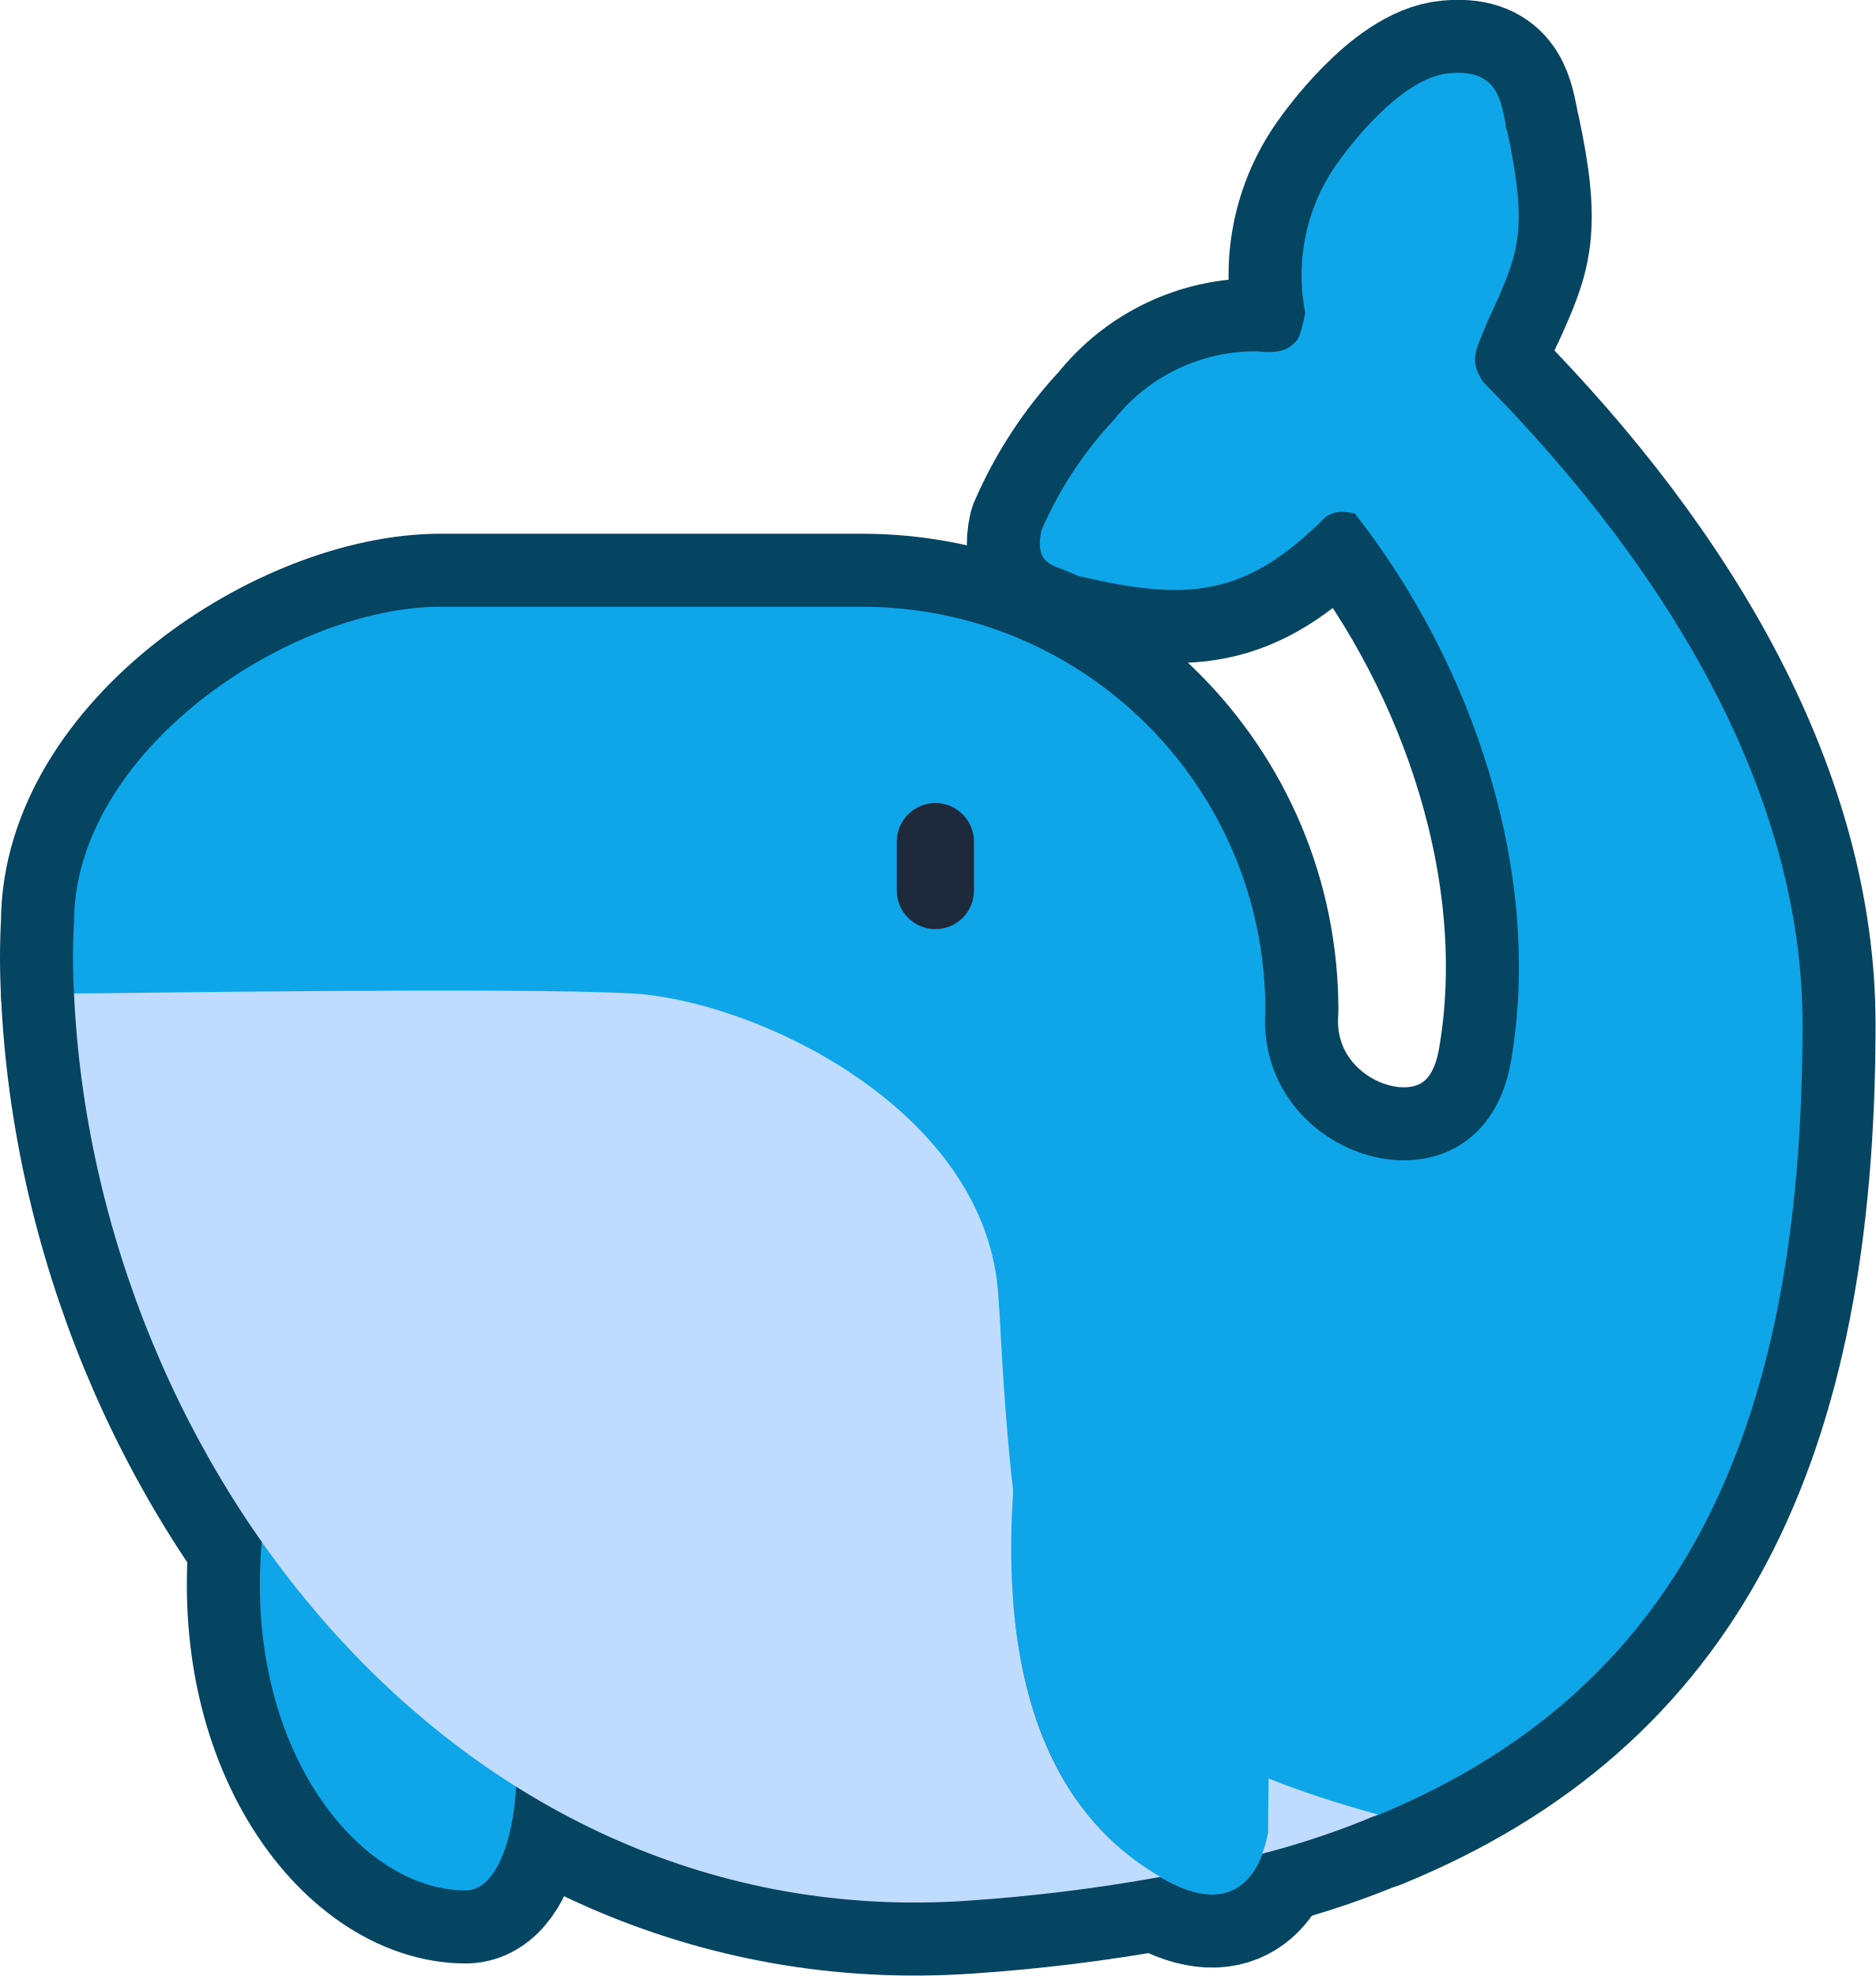
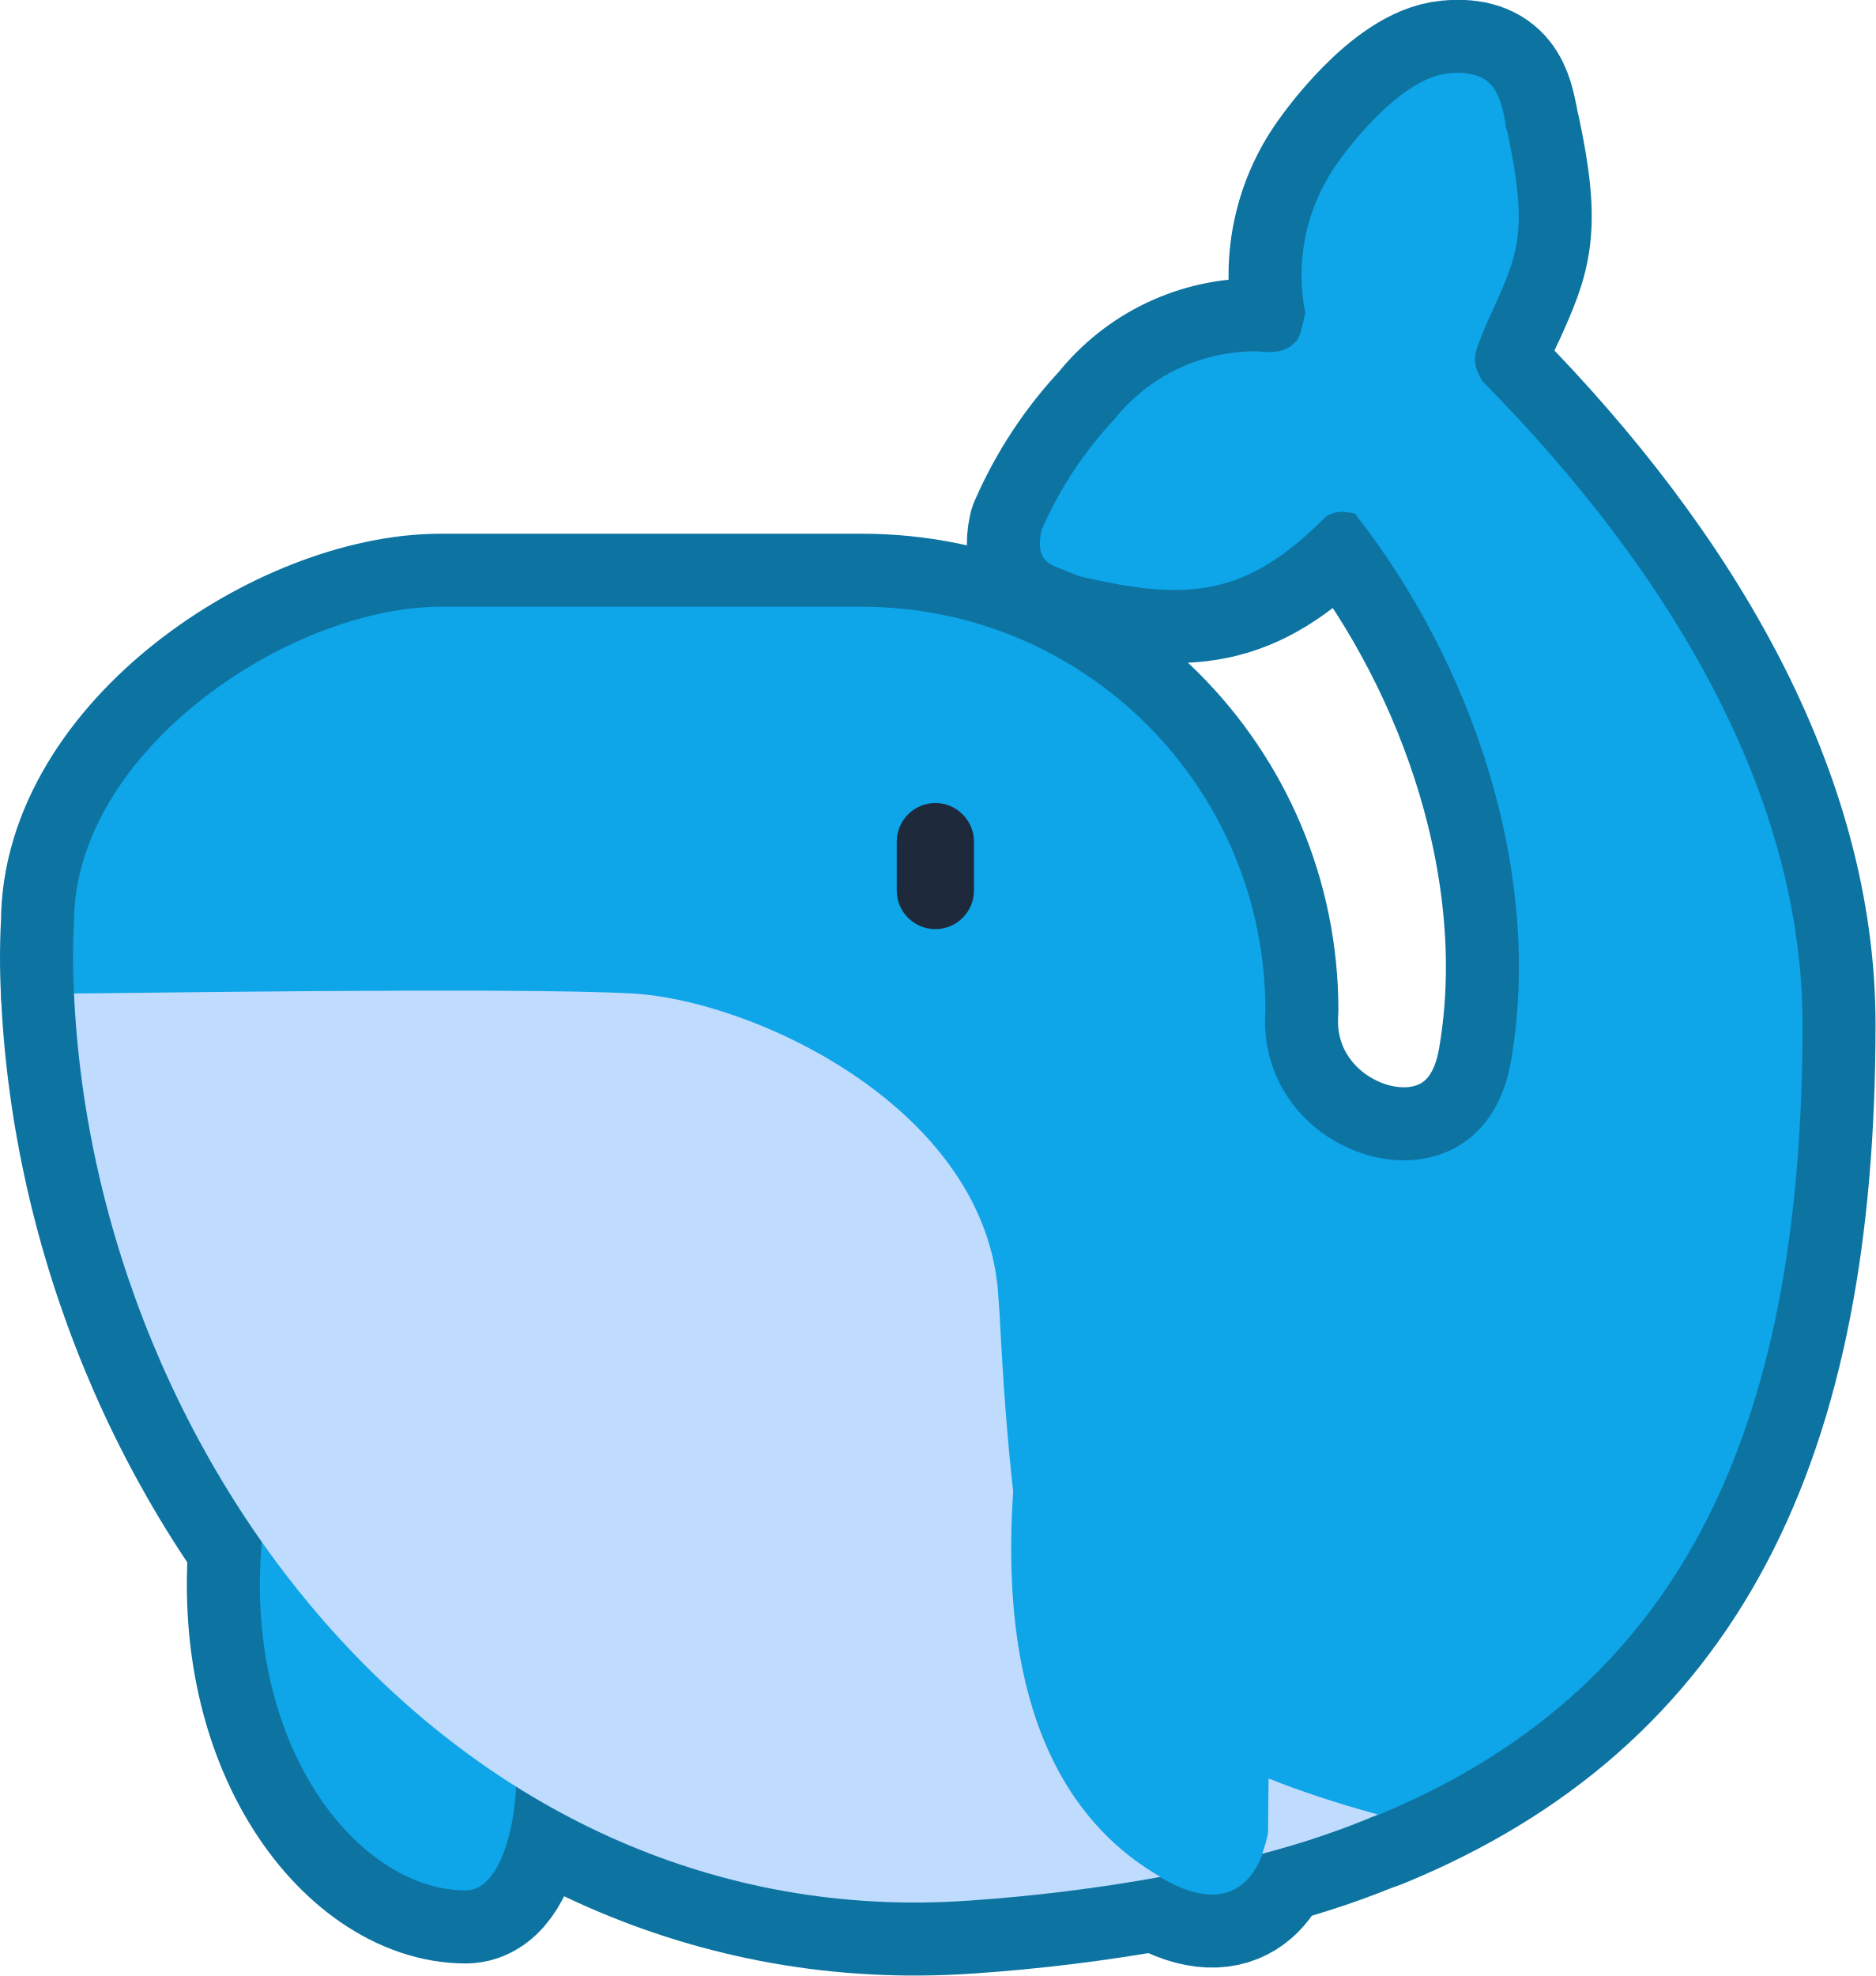
<svg xmlns="http://www.w3.org/2000/svg" width="29.16" height="30.71" fill="none" viewBox="0.98 0.56 29.16 30.71">
-   <g fill="#064562" stroke="#064562" stroke-linecap="round" stroke-linejoin="round" stroke-width="2.27">
+   <g fill="#0d74a2" stroke="#0d74a2" stroke-linecap="round" stroke-linejoin="round" stroke-width="2.27">
    <path d="M24.04 6.5C27 9.5 29 12.96 29 16.48c0 6.42-1.95 10.39-6.65 12.31q-.9-.12-1.65-.31l-.01.58c-.1.56-.49 1.35-1.63.7-.84-.48-2.1-1.55-2.33-4.28-.5-1.27-.61-2.91-.73-4.97-.16-2.91-3.08-3.89-5-4L2.13 16q-.03-.56 0-1.1c0-2.67 3.35-4.91 5.7-4.91h6.55a6.27 6.27 0 0 1 6.27 6.27c-.17 2.41 3.38 3.4 3.82.78.5-2.9-.59-6.16-2.43-8.5-.2-.04-.3-.04-.45.05-1.25 1.26-2.16 1.32-3.85.92l-.24-.1c-.22-.08-.43-.15-.33-.61a6 6 0 0 1 1.13-1.72 2.8 2.8 0 0 1 2.22-1.06c.4.05.52-.07.58-.13l.03-.03c.07-.05.14-.44.14-.44a3 3 0 0 1 .54-2.38s.89-1.27 1.69-1.34c.72-.07.8.36.88.76q0 .08.03.14c.33 1.54.17 1.9-.22 2.77q-.1.2-.21.49c-.13.3-.06.43.03.6zM8.22 29.94c-1.74 0-3.64-2.44-3.11-5.92.31.2 2.61 2.05 3.75 3.14.33.84.1 2.78-.64 2.78" />
    <path d="M15.52 15a.6.6 0 0 1-.6-.6v-.76c0-.33.27-.6.6-.6s.6.27.6.6v.76a.6.6 0 0 1-.6.6m5.18 13.2q.75.3 1.7.56-.84.36-1.8.61.06-.16.09-.32zm-3.97-4.46q-.13-1.14-.21-2.74l-.02-.28c-.16-2.91-3.77-4.61-5.69-4.72-1.84-.1-8.13 0-8.68 0 .34 7.4 6.04 14.64 13.89 14.1a27 27 0 0 0 3-.37c-1-.58-2.56-2-2.29-5.99" />
  </g>
  <path fill="#0ea5e9" d="M24.04 6.5C27 9.5 29 12.96 29 16.48c0 6.42-1.95 10.39-6.65 12.31q-.9-.12-1.65-.31l-.01.58c-.1.56-.49 1.35-1.63.7-.84-.48-2.1-1.55-2.33-4.28-.5-1.27-.61-2.91-.73-4.97-.16-2.91-3.08-3.89-5-4L2.13 16q-.03-.56 0-1.1c0-2.67 3.35-4.91 5.7-4.91h6.55a6.27 6.27 0 0 1 6.27 6.27c-.17 2.41 3.38 3.4 3.82.78.5-2.9-.59-6.16-2.43-8.5-.2-.04-.3-.04-.45.05-1.25 1.26-2.16 1.32-3.85.92l-.24-.1c-.22-.08-.43-.15-.33-.61a6 6 0 0 1 1.13-1.72 2.8 2.8 0 0 1 2.22-1.06c.4.05.52-.07.58-.13l.03-.03c.07-.05.14-.44.14-.44a3 3 0 0 1 .54-2.38s.89-1.27 1.69-1.34c.72-.07.8.36.88.76q0 .08.03.14c.33 1.54.17 1.9-.22 2.77q-.1.2-.21.49c-.13.3-.06.43.03.6zM8.22 29.94c-1.74 0-3.64-2.44-3.11-5.92.31.2 2.61 2.05 3.75 3.14.33.84.1 2.78-.64 2.78" />
  <path fill="#1e293b" d="M15.52 15a.6.6 0 0 1-.6-.6v-.76c0-.33.27-.6.6-.6s.6.27.6.6v.76a.6.6 0 0 1-.6.6" />
  <path fill="#bfdbfe" d="M20.7 28.2q.75.3 1.7.56-.84.36-1.8.61.06-.16.09-.32zm-3.97-4.46q-.13-1.14-.21-2.74l-.02-.28c-.16-2.91-3.77-4.61-5.69-4.72-1.84-.1-8.13 0-8.68 0 .34 7.4 6.04 14.64 13.89 14.1a27 27 0 0 0 3-.37c-1-.58-2.56-2-2.29-5.99" />
</svg>
